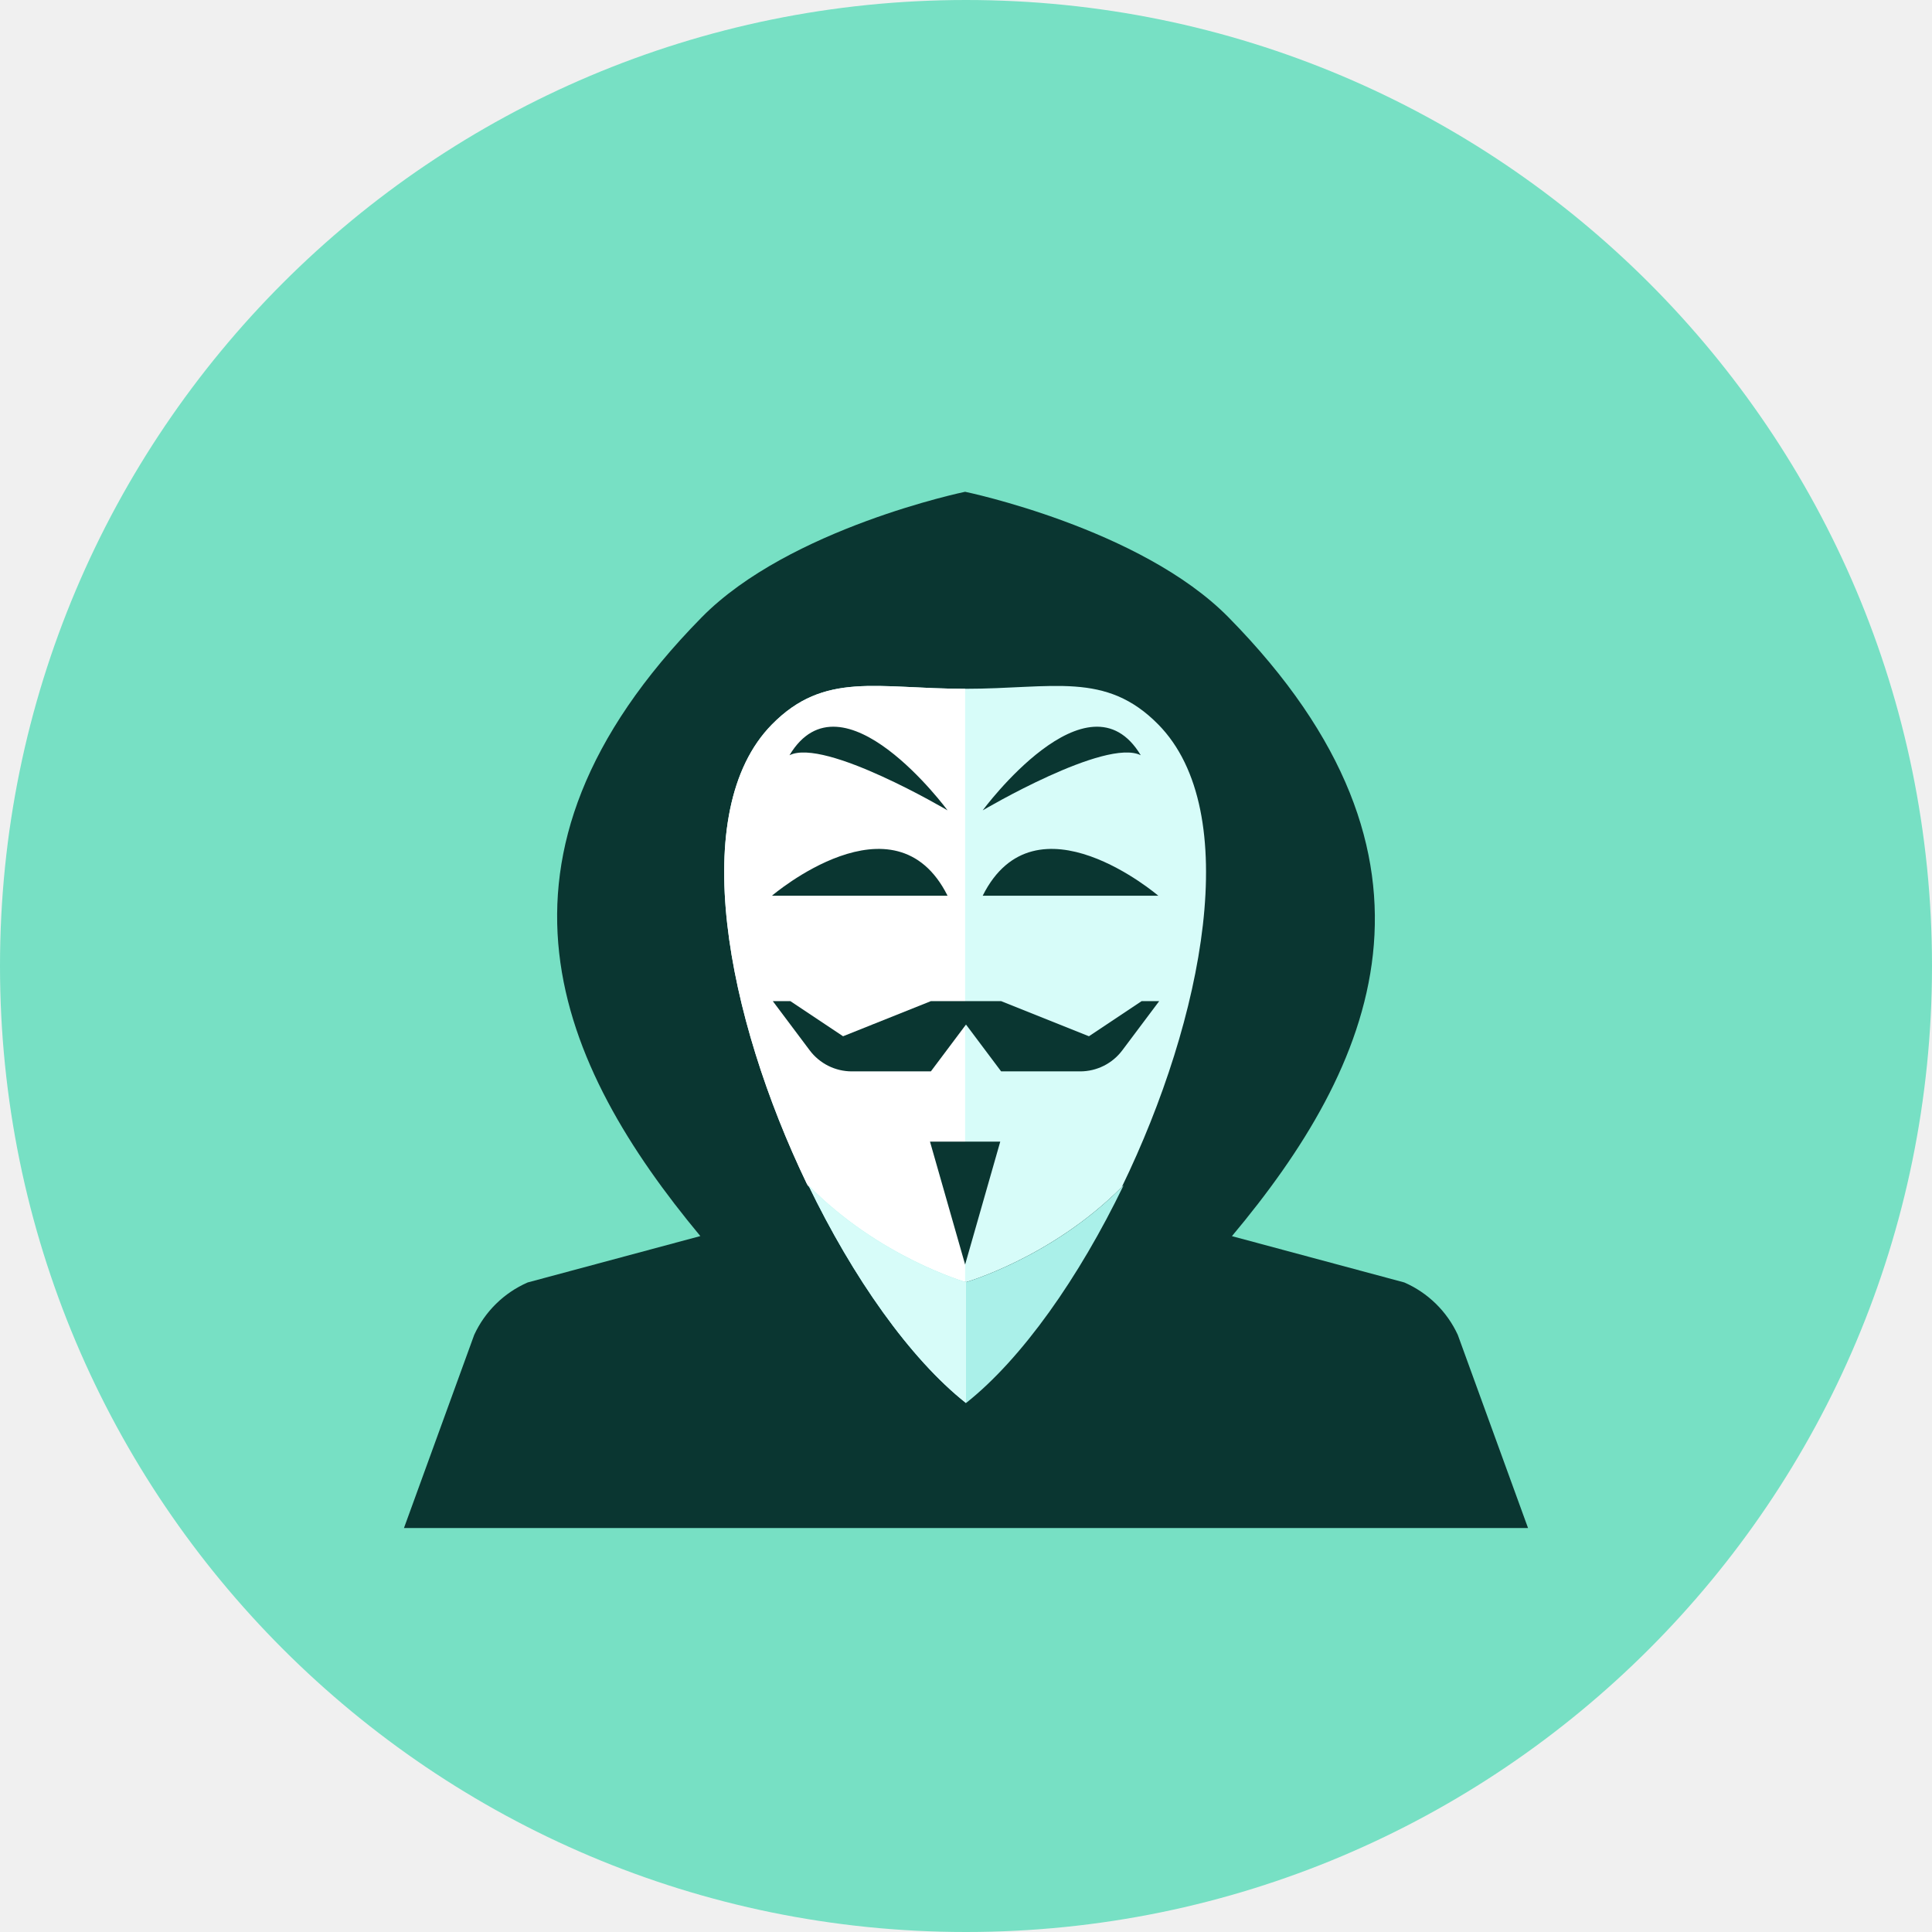
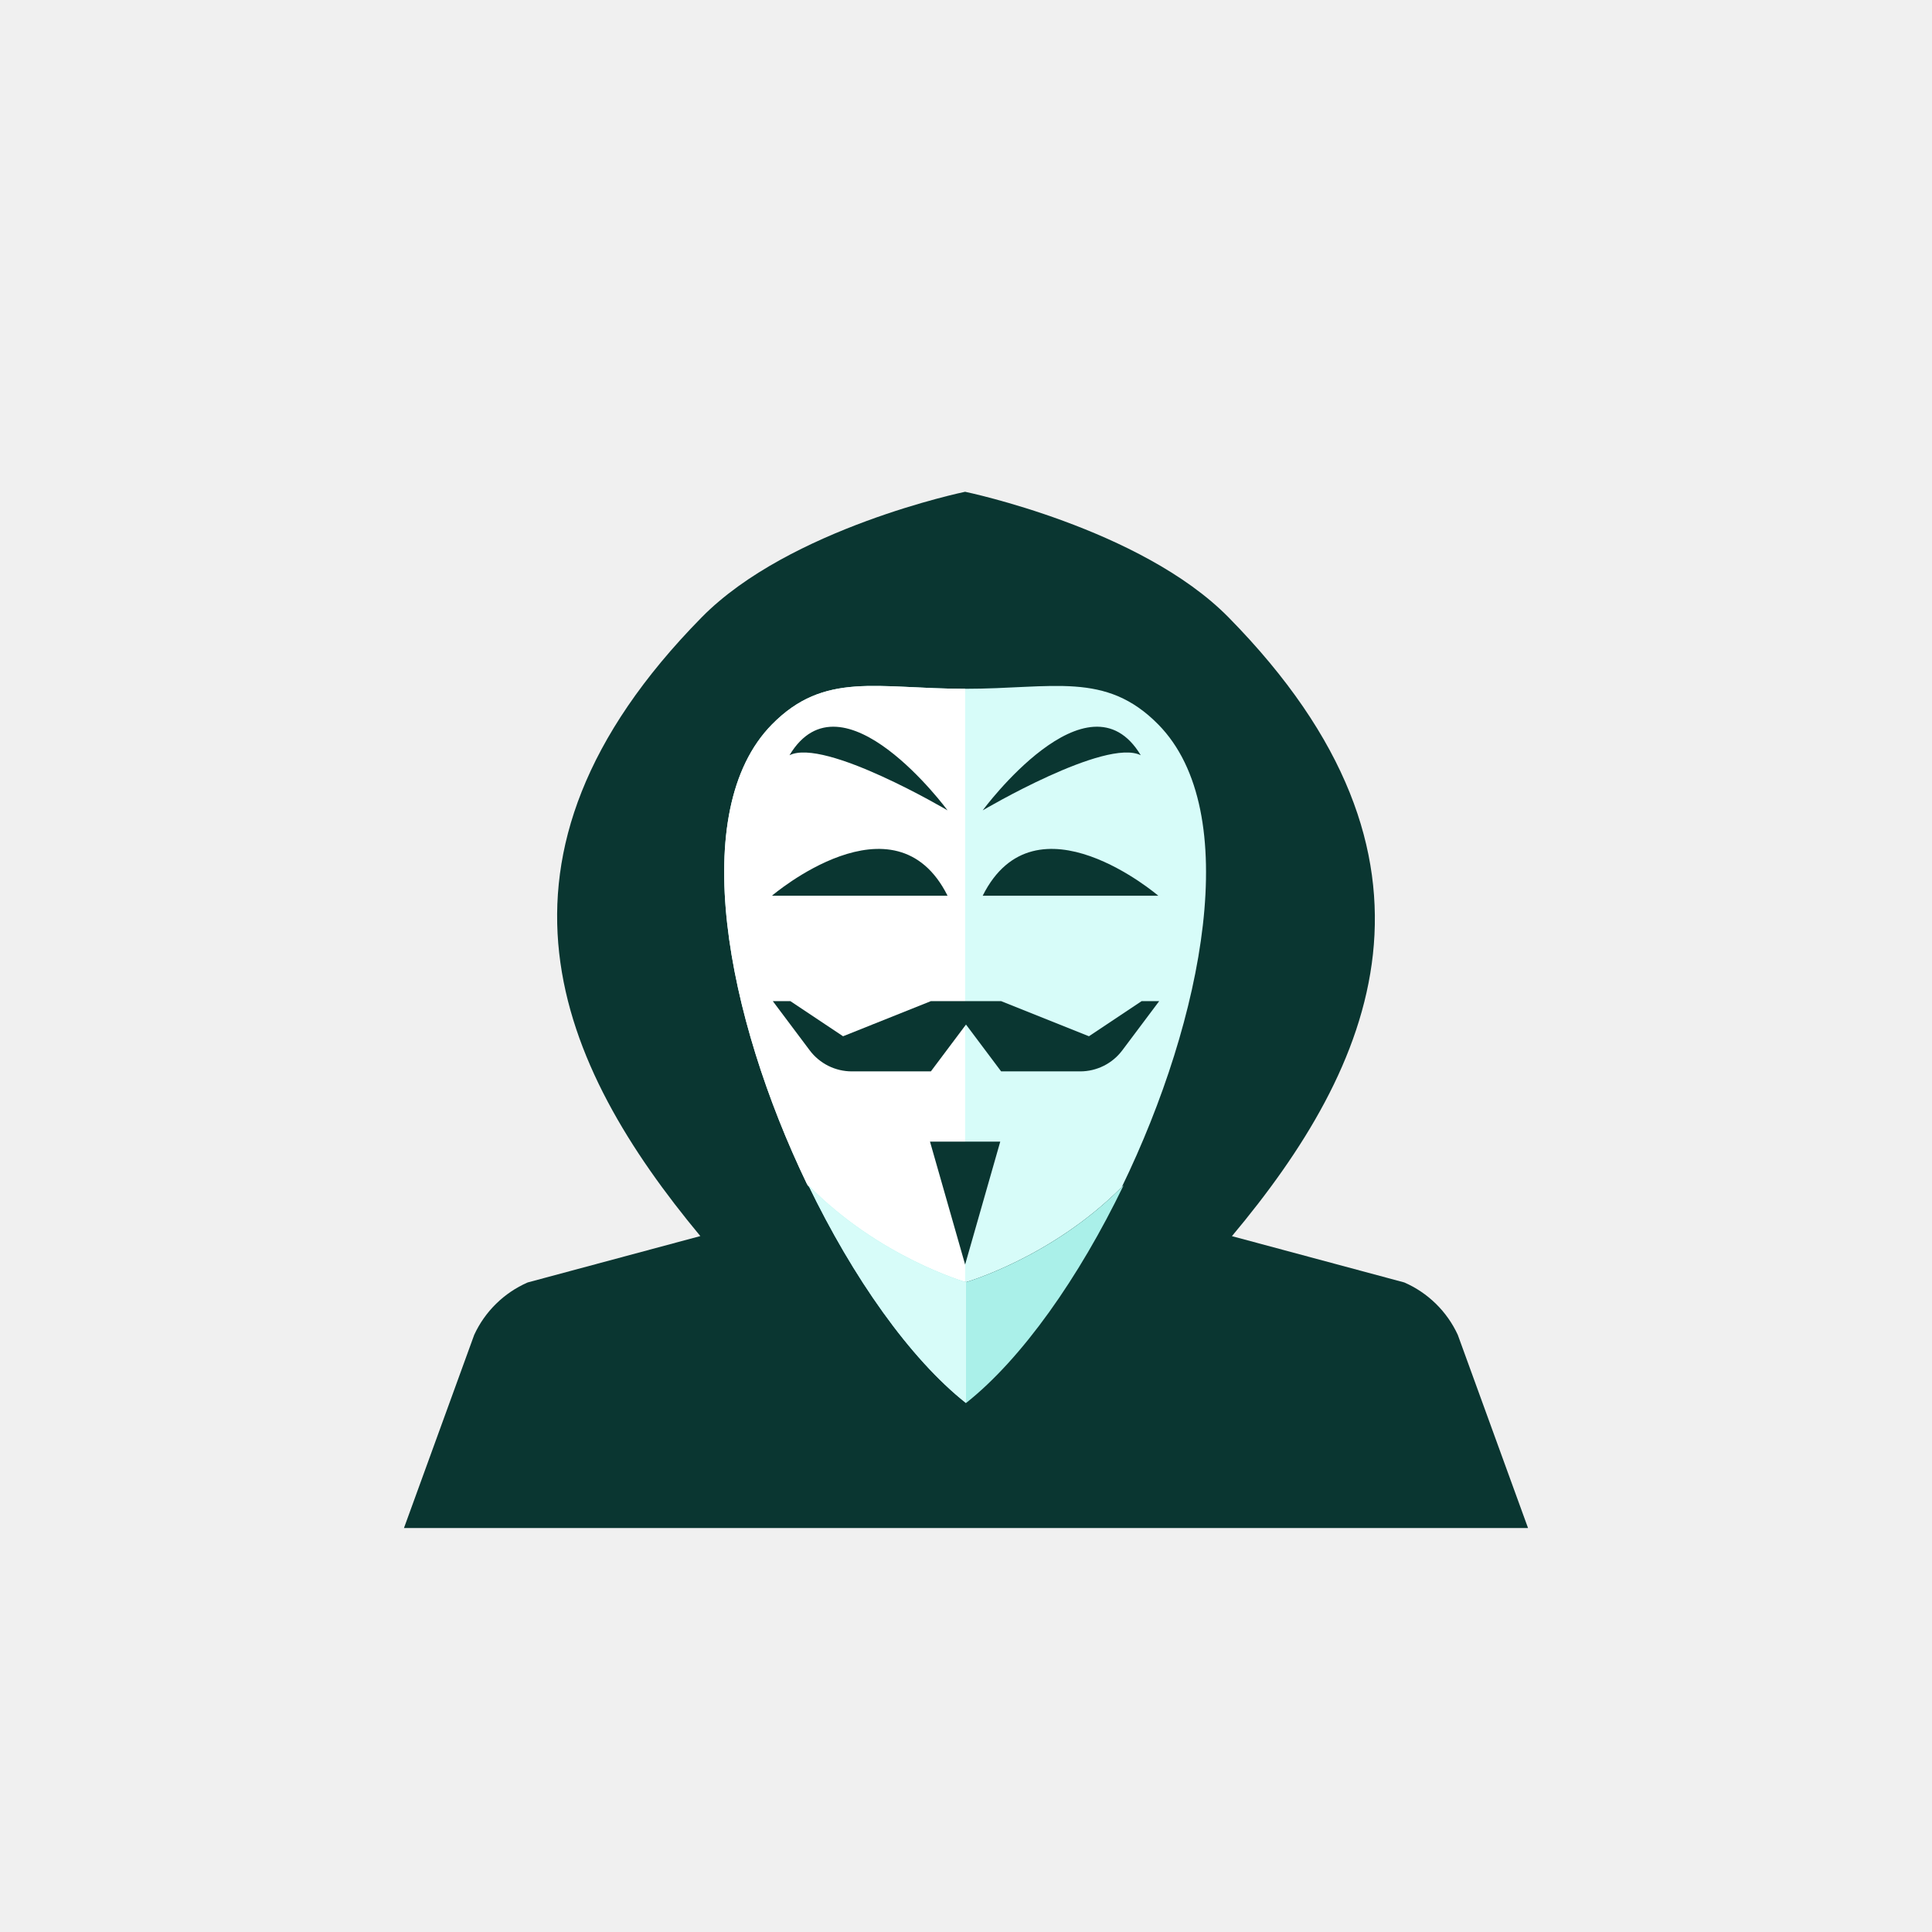
<svg xmlns="http://www.w3.org/2000/svg" version="1.0" x="0px" y="0px" width="110px" height="110px" viewBox="0 0 110 110" style="enable-background:new 0 0 110 110;" xml:space="preserve">
  <g id="Artboard" style="display:none;">
    <rect x="-296.5" y="-28.5" style="display:inline;fill:#808080;stroke:#000000;stroke-miterlimit:10;" width="1323" height="294" />
  </g>
  <g id="R-Multicolor" style="display:none;">
    <g style="display:inline;">
      <circle style="fill:#FABC3D;" cx="55" cy="55" r="55" />
    </g>
    <g style="display:inline;">
      <path style="fill:#3E3E3F;" d="M83,76c-0.615-1.333-1.698-2.394-3.043-2.982l-9.816-2.637c8.075-9.637,13.396-21.417-0.192-35.231    c-5-5.083-15-7.15-15-7.15s-10,2.067-15,7.15c-13.474,13.699-8.13,25.534-0.075,35.227l-9.832,2.641    C28.698,73.606,27.615,74.667,27,76l-4,11h32h32L83,76z" />
      <path style="fill:#E2E4E5;" d="M65.949,41.25c-3-3.05-6-2.033-11-2.033s-8-1.017-11,2.033c-4.838,4.919-2.615,16.559,1.98,26.13    C49.961,71.556,55,73,55,73s4.875-1.396,8.872-5.415C68.534,57.976,70.822,46.204,65.949,41.25z" />
      <path style="fill:#FFFFFF;" d="M43.949,41.25c-4.856,4.938-2.599,16.648,2.032,26.24c4.014,4.094,8.968,5.51,8.968,5.51V39.217    C49.949,39.217,46.949,38.2,43.949,41.25z" />
      <g>
        <polygon style="fill:#3E3E3F;" points="54.949,72 52.949,65 56.949,65    " />
      </g>
      <path style="fill:#3E3E3F;" d="M65,57l-3,2l-5-2h-1h-2h-1l-5,2l-3-2h-1l2.1,2.8c0.566,0.755,1.456,1.2,2.4,1.2H53l2-2.667L57,61    h4.5c0.944,0,1.833-0.445,2.4-1.2L66,57H65z" />
      <g>
        <path style="fill:#3E3E3F;" d="M53.949,51c-3-6-10,0-10,0H53.949z" />
      </g>
      <g>
        <path style="fill:#3E3E3F;" d="M55.949,51c3-6,10,0,10,0H55.949z" />
      </g>
      <g>
        <path style="fill:#3E3E3F;" d="M44.949,43c2-1,9,3.139,9,3.139S47.949,38,44.949,43z" />
      </g>
      <g>
        <path style="fill:#3E3E3F;" d="M64.949,43c-2-1-9,3.139-9,3.139S61.949,38,64.949,43z" />
      </g>
      <path style="fill:#F7B4B4;" d="M55,73c0,0-4.959-1.418-8.975-5.517c2.538,5.258,5.788,9.88,8.975,12.4    c3.187-2.52,6.438-7.142,8.975-12.401C59.959,71.582,55,73,55,73z" />
      <path style="fill:#FBC8C8;" d="M46.025,67.483c2.538,5.258,5.788,9.88,8.975,12.4V73C55,73,50.041,71.582,46.025,67.483z" />
    </g>
  </g>
  <g id="Multicolor" style="display:none;">
    <g style="display:inline;">
      <path style="fill:#3E3E3F;" d="M83,76c-0.615-1.333-1.698-2.394-3.043-2.982l-9.816-2.637c8.075-9.637,13.396-21.417-0.192-35.231    c-5-5.083-15-7.15-15-7.15s-10,2.067-15,7.15c-13.474,13.699-8.13,25.534-0.075,35.227l-9.832,2.641    C28.698,73.606,27.615,74.667,27,76l-4,11h32h32L83,76z" />
      <path style="fill:#E2E4E5;" d="M65.949,41.25c-3-3.05-6-2.033-11-2.033s-8-1.017-11,2.033c-4.838,4.919-2.615,16.559,1.98,26.13    C49.961,71.556,55,73,55,73s4.875-1.396,8.872-5.415C68.534,57.976,70.822,46.204,65.949,41.25z" />
      <path style="fill:#FFFFFF;" d="M43.949,41.25c-4.856,4.938-2.599,16.648,2.032,26.24c4.014,4.094,8.968,5.51,8.968,5.51V39.217    C49.949,39.217,46.949,38.2,43.949,41.25z" />
      <g>
        <polygon style="fill:#3E3E3F;" points="54.949,72 52.949,65 56.949,65    " />
      </g>
      <path style="fill:#3E3E3F;" d="M65,57l-3,2l-5-2h-1h-2h-1l-5,2l-3-2h-1l2.1,2.8c0.566,0.755,1.456,1.2,2.4,1.2H53l2-2.667L57,61    h4.5c0.944,0,1.833-0.445,2.4-1.2L66,57H65z" />
      <g>
        <path style="fill:#3E3E3F;" d="M53.949,51c-3-6-10,0-10,0H53.949z" />
      </g>
      <g>
        <path style="fill:#3E3E3F;" d="M55.949,51c3-6,10,0,10,0H55.949z" />
      </g>
      <g>
        <path style="fill:#3E3E3F;" d="M44.949,43c2-1,9,3.139,9,3.139S47.949,38,44.949,43z" />
      </g>
      <g>
        <path style="fill:#3E3E3F;" d="M64.949,43c-2-1-9,3.139-9,3.139S61.949,38,64.949,43z" />
      </g>
      <path style="fill:#F7B4B4;" d="M55,73c0,0-4.959-1.418-8.975-5.517c2.538,5.258,5.788,9.88,8.975,12.4    c3.187-2.52,6.438-7.142,8.975-12.401C59.959,71.582,55,73,55,73z" />
      <path style="fill:#FBC8C8;" d="M46.025,67.483c2.538,5.258,5.788,9.88,8.975,12.4V73C55,73,50.041,71.582,46.025,67.483z" />
    </g>
  </g>
  <g id="Blue" style="display:none;">
    <g style="display:inline;">
      <path style="fill:#0C333D;" d="M83,76c-0.615-1.333-1.698-2.394-3.044-2.982l-9.815-2.637c8.075-9.637,13.396-21.417-0.192-35.231    c-5-5.083-15-7.15-15-7.15s-10,2.067-15,7.15c-13.474,13.699-8.13,25.534-0.075,35.227l-9.832,2.641    C28.698,73.606,27.615,74.667,27,76l-4,11h32h32L83,76z" />
      <path style="fill:#E1F5FA;" d="M65.949,41.25c-3-3.05-6-2.033-11-2.033s-8-1.017-11,2.033c-4.838,4.919-2.616,16.559,1.98,26.13    C49.961,71.557,55,73,55,73s4.874-1.396,8.872-5.415C68.534,57.976,70.822,46.204,65.949,41.25z" />
      <path style="fill:#FFFFFF;" d="M43.949,41.25c-4.856,4.938-2.599,16.648,2.032,26.24c4.014,4.094,8.968,5.51,8.968,5.51V39.217    C49.949,39.217,46.949,38.2,43.949,41.25z" />
      <g>
        <polygon style="fill:#0C333D;" points="54.95,72 52.95,65 56.95,65    " />
      </g>
      <path style="fill:#0C333D;" d="M65,57l-3,2l-5-2h-1h-2h-1l-5,2l-3-2h-1l2.1,2.8c0.566,0.756,1.456,1.2,2.4,1.2H53l2-2.667L57,61    h4.5c0.944,0,1.833-0.444,2.4-1.2L66,57H65z" />
      <g>
        <path style="fill:#0C333D;" d="M53.95,51c-3-6-10,0-10,0H53.95z" />
      </g>
      <g>
        <path style="fill:#0C333D;" d="M55.95,51c3-6,10,0,10,0H55.95z" />
      </g>
      <g>
        <path style="fill:#0C333D;" d="M44.95,43c2-1,9,3.139,9,3.139S47.95,38,44.95,43z" />
      </g>
      <g>
        <path style="fill:#0C333D;" d="M64.95,43c-2-1-9,3.139-9,3.139S61.95,38,64.95,43z" />
      </g>
      <path style="fill:#BBE7F2;" d="M55,73c0,0-4.96-1.418-8.975-5.517c2.537,5.258,5.787,9.88,8.975,12.4    c3.187-2.52,6.437-7.142,8.975-12.401C59.959,71.582,55,73,55,73z" />
      <path style="fill:#E1F5FA;" d="M46.025,67.483c2.537,5.258,5.787,9.88,8.975,12.4V73C55,73,50.04,71.582,46.025,67.483z" />
    </g>
  </g>
  <g id="R-Blue" style="display:none;">
    <g style="display:inline;">
      <circle style="fill:#81D2EB;" cx="55" cy="55" r="55" />
    </g>
    <g style="display:inline;">
      <path style="fill:#0C333D;" d="M83,76c-0.615-1.333-1.698-2.394-3.044-2.982l-9.815-2.637c8.075-9.637,13.396-21.417-0.192-35.231    c-5-5.083-15-7.15-15-7.15s-10,2.067-15,7.15c-13.474,13.699-8.13,25.534-0.075,35.227l-9.832,2.641    C28.698,73.606,27.615,74.667,27,76l-4,11h32h32L83,76z" />
      <path style="fill:#E1F5FA;" d="M65.949,41.25c-3-3.05-6-2.033-11-2.033s-8-1.017-11,2.033c-4.838,4.919-2.616,16.559,1.98,26.13    C49.961,71.557,55,73,55,73s4.874-1.396,8.872-5.415C68.534,57.976,70.822,46.204,65.949,41.25z" />
      <path style="fill:#FFFFFF;" d="M43.949,41.25c-4.856,4.938-2.599,16.648,2.032,26.24c4.014,4.094,8.968,5.51,8.968,5.51V39.217    C49.949,39.217,46.949,38.2,43.949,41.25z" />
      <g>
        <polygon style="fill:#0C333D;" points="54.95,72 52.95,65 56.95,65    " />
      </g>
      <path style="fill:#0C333D;" d="M65,57l-3,2l-5-2h-1h-2h-1l-5,2l-3-2h-1l2.1,2.8c0.566,0.756,1.456,1.2,2.4,1.2H53l2-2.667L57,61    h4.5c0.944,0,1.833-0.444,2.4-1.2L66,57H65z" />
      <g>
        <path style="fill:#0C333D;" d="M53.95,51c-3-6-10,0-10,0H53.95z" />
      </g>
      <g>
        <path style="fill:#0C333D;" d="M55.95,51c3-6,10,0,10,0H55.95z" />
      </g>
      <g>
        <path style="fill:#0C333D;" d="M44.95,43c2-1,9,3.139,9,3.139S47.95,38,44.95,43z" />
      </g>
      <g>
        <path style="fill:#0C333D;" d="M64.95,43c-2-1-9,3.139-9,3.139S61.95,38,64.95,43z" />
      </g>
      <path style="fill:#BBE7F2;" d="M55,73c0,0-4.96-1.418-8.975-5.517c2.537,5.258,5.787,9.88,8.975,12.4    c3.187-2.52,6.437-7.142,8.975-12.401C59.959,71.582,55,73,55,73z" />
      <path style="fill:#E1F5FA;" d="M46.025,67.483c2.537,5.258,5.787,9.88,8.975,12.4V73C55,73,50.04,71.582,46.025,67.483z" />
    </g>
  </g>
-   <g id="Green" style="display:none;">
-     <g style="display:inline;">
-       <path style="fill:#0A3631;" d="M83,76c-0.615-1.333-1.698-2.394-3.044-2.982l-9.815-2.637c8.075-9.637,13.396-21.417-0.192-35.231    c-5-5.083-15-7.15-15-7.15s-10,2.067-15,7.15c-13.474,13.699-8.13,25.534-0.075,35.227l-9.832,2.641    C28.698,73.606,27.615,74.667,27,76l-4,11h32h32L83,76z" />
-       <path style="fill:#D7FCF9;" d="M65.949,41.25c-3-3.05-6-2.033-11-2.033s-8-1.017-11,2.033c-4.838,4.919-2.616,16.559,1.98,26.13    C49.961,71.557,55,73,55,73s4.874-1.396,8.872-5.415C68.534,57.976,70.822,46.204,65.949,41.25z" />
-       <path style="fill:#FFFFFF;" d="M43.949,41.25c-4.856,4.938-2.599,16.648,2.032,26.24c4.014,4.094,8.968,5.51,8.968,5.51V39.217    C49.949,39.217,46.949,38.2,43.949,41.25z" />
-       <g>
-         <polygon style="fill:#0A3631;" points="54.95,72 52.95,65 56.95,65    " />
-       </g>
-       <path style="fill:#0A3631;" d="M65,57l-3,2l-5-2h-1h-2h-1l-5,2l-3-2h-1l2.1,2.8c0.566,0.756,1.456,1.2,2.4,1.2H53l2-2.667L57,61    h4.5c0.944,0,1.833-0.444,2.4-1.2L66,57H65z" />
-       <g>
-         <path style="fill:#0A3631;" d="M53.95,51c-3-6-10,0-10,0H53.95z" />
-       </g>
-       <g>
-         <path style="fill:#0A3631;" d="M55.95,51c3-6,10,0,10,0H55.95z" />
-       </g>
-       <g>
-         <path style="fill:#0A3631;" d="M44.95,43c2-1,9,3.139,9,3.139S47.95,38,44.95,43z" />
-       </g>
-       <g>
-         <path style="fill:#0A3631;" d="M64.95,43c-2-1-9,3.139-9,3.139S61.95,38,64.95,43z" />
-       </g>
-       <path style="fill:#AAF0E9;" d="M55,73c0,0-4.96-1.418-8.975-5.517c2.537,5.258,5.787,9.88,8.975,12.4    c3.187-2.52,6.437-7.142,8.975-12.401C59.959,71.582,55,73,55,73z" />
-       <path style="fill:#D7FCF9;" d="M46.025,67.483c2.537,5.258,5.787,9.88,8.975,12.4V73C55,73,50.04,71.582,46.025,67.483z" />
-     </g>
-   </g>
-   <g id="R-Green">
-     <g>
-       <circle style="fill:#77E0C4;" cx="55" cy="55" r="55" />
-     </g>
+   <g id="Green">
    <g>
      <path style="fill:#0A3631;" d="M83,76c-0.615-1.333-1.698-2.394-3.044-2.982l-9.815-2.637c8.075-9.637,13.396-21.417-0.192-35.231    c-5-5.083-15-7.15-15-7.15s-10,2.067-15,7.15c-13.474,13.699-8.13,25.534-0.075,35.227l-9.832,2.641    C28.698,73.606,27.615,74.667,27,76l-4,11h32h32L83,76z" />
      <path style="fill:#D7FCF9;" d="M65.949,41.25c-3-3.05-6-2.033-11-2.033s-8-1.017-11,2.033c-4.838,4.919-2.616,16.559,1.98,26.13    C49.961,71.557,55,73,55,73s4.874-1.396,8.872-5.415C68.534,57.976,70.822,46.204,65.949,41.25z" />
      <path style="fill:#FFFFFF;" d="M43.949,41.25c-4.856,4.938-2.599,16.648,2.032,26.24c4.014,4.094,8.968,5.51,8.968,5.51V39.217    C49.949,39.217,46.949,38.2,43.949,41.25z" />
      <g>
        <polygon style="fill:#0A3631;" points="54.95,72 52.95,65 56.95,65    " />
      </g>
      <path style="fill:#0A3631;" d="M65,57l-3,2l-5-2h-1h-2h-1l-5,2l-3-2h-1l2.1,2.8c0.566,0.756,1.456,1.2,2.4,1.2H53l2-2.667L57,61    h4.5c0.944,0,1.833-0.444,2.4-1.2L66,57H65z" />
      <g>
        <path style="fill:#0A3631;" d="M53.95,51c-3-6-10,0-10,0H53.95z" />
      </g>
      <g>
        <path style="fill:#0A3631;" d="M55.95,51c3-6,10,0,10,0H55.95z" />
      </g>
      <g>
        <path style="fill:#0A3631;" d="M44.95,43c2-1,9,3.139,9,3.139S47.95,38,44.95,43z" />
      </g>
      <g>
        <path style="fill:#0A3631;" d="M64.95,43c-2-1-9,3.139-9,3.139S61.95,38,64.95,43z" />
      </g>
      <path style="fill:#AAF0E9;" d="M55,73c0,0-4.96-1.418-8.975-5.517c2.537,5.258,5.787,9.88,8.975,12.4    c3.187-2.52,6.437-7.142,8.975-12.401C59.959,71.582,55,73,55,73z" />
      <path style="fill:#D7FCF9;" d="M46.025,67.483c2.537,5.258,5.787,9.88,8.975,12.4V73C55,73,50.04,71.582,46.025,67.483z" />
    </g>
  </g>
+   <g id="R-Green" style="display:none;">
+     <g style="display:inline;">
+       <circle style="fill:#77E0C4;" cx="55" cy="55" r="55" />
+     </g>
+     <g style="display:inline;">
+       <path style="fill:#0A3631;" d="M83,76c-0.615-1.333-1.698-2.394-3.044-2.982l-9.815-2.637c8.075-9.637,13.396-21.417-0.192-35.231    c-5-5.083-15-7.15-15-7.15s-10,2.067-15,7.15c-13.474,13.699-8.13,25.534-0.075,35.227l-9.832,2.641    C28.698,73.606,27.615,74.667,27,76l-4,11h32h32L83,76z" />
+       <path style="fill:#D7FCF9;" d="M65.949,41.25c-3-3.05-6-2.033-11-2.033s-8-1.017-11,2.033c-4.838,4.919-2.616,16.559,1.98,26.13    C49.961,71.557,55,73,55,73s4.874-1.396,8.872-5.415C68.534,57.976,70.822,46.204,65.949,41.25z" />
+       <path style="fill:#FFFFFF;" d="M43.949,41.25c-4.856,4.938-2.599,16.648,2.032,26.24c4.014,4.094,8.968,5.51,8.968,5.51V39.217    C49.949,39.217,46.949,38.2,43.949,41.25z" />
+       <g>
+         <polygon style="fill:#0A3631;" points="54.95,72 52.95,65 56.95,65    " />
+       </g>
+       <path style="fill:#0A3631;" d="M65,57l-3,2l-5-2h-1h-2h-1l-5,2l-3-2h-1l2.1,2.8c0.566,0.756,1.456,1.2,2.4,1.2H53l2-2.667L57,61    h4.5c0.944,0,1.833-0.444,2.4-1.2L66,57H65z" />
+       <g>
+         <path style="fill:#0A3631;" d="M53.95,51c-3-6-10,0-10,0H53.95z" />
+       </g>
+       <g>
+         <path style="fill:#0A3631;" d="M55.95,51c3-6,10,0,10,0H55.95z" />
+       </g>
+       <g>
+         <path style="fill:#0A3631;" d="M44.95,43c2-1,9,3.139,9,3.139S47.95,38,44.95,43z" />
+       </g>
+       <g>
+         <path style="fill:#0A3631;" d="M64.95,43c-2-1-9,3.139-9,3.139S61.95,38,64.95,43z" />
+       </g>
+       <path style="fill:#AAF0E9;" d="M55,73c0,0-4.96-1.418-8.975-5.517c2.537,5.258,5.787,9.88,8.975,12.4    c3.187-2.52,6.437-7.142,8.975-12.401C59.959,71.582,55,73,55,73z" />
+       <path style="fill:#D7FCF9;" d="M46.025,67.483c2.537,5.258,5.787,9.88,8.975,12.4V73C55,73,50.04,71.582,46.025,67.483z" />
+     </g>
+   </g>
  <g id="Red" style="display:none;">
    <g style="display:inline;">
      <path style="fill:#4A1410;" d="M83,76c-0.615-1.333-1.698-2.394-3.044-2.982l-9.815-2.637c8.075-9.637,13.396-21.417-0.192-35.231    c-5-5.083-15-7.15-15-7.15s-10,2.067-15,7.15c-13.474,13.699-8.13,25.534-0.075,35.227l-9.832,2.641    C28.698,73.606,27.615,74.667,27,76l-4,11h32h32L83,76z" />
      <path style="fill:#FFEFED;" d="M65.949,41.25c-3-3.05-6-2.033-11-2.033s-8-1.017-11,2.033c-4.838,4.919-2.616,16.559,1.98,26.13    C49.961,71.557,55,73,55,73s4.874-1.396,8.872-5.415C68.534,57.976,70.822,46.204,65.949,41.25z" />
      <path style="fill:#FFFFFF;" d="M43.949,41.25c-4.856,4.938-2.599,16.648,2.032,26.24c4.014,4.094,8.968,5.51,8.968,5.51V39.217    C49.949,39.217,46.949,38.2,43.949,41.25z" />
      <g>
        <polygon style="fill:#4A1410;" points="54.95,72 52.95,65 56.95,65    " />
      </g>
      <path style="fill:#4A1410;" d="M65,57l-3,2l-5-2h-1h-2h-1l-5,2l-3-2h-1l2.1,2.8c0.566,0.756,1.456,1.2,2.4,1.2H53l2-2.667L57,61    h4.5c0.944,0,1.833-0.444,2.4-1.2L66,57H65z" />
      <g>
        <path style="fill:#4A1410;" d="M53.95,51c-3-6-10,0-10,0H53.95z" />
      </g>
      <g>
        <path style="fill:#4A1410;" d="M55.95,51c3-6,10,0,10,0H55.95z" />
      </g>
      <g>
        <path style="fill:#4A1410;" d="M44.95,43c2-1,9,3.139,9,3.139S47.95,38,44.95,43z" />
      </g>
      <g>
        <path style="fill:#4A1410;" d="M64.95,43c-2-1-9,3.139-9,3.139S61.95,38,64.95,43z" />
      </g>
      <path style="fill:#FFD7D4;" d="M55,73c0,0-4.96-1.418-8.975-5.517c2.537,5.258,5.787,9.88,8.975,12.4    c3.187-2.52,6.437-7.142,8.975-12.401C59.959,71.582,55,73,55,73z" />
      <path style="fill:#FFEFED;" d="M46.025,67.483c2.537,5.258,5.787,9.88,8.975,12.4V73C55,73,50.04,71.582,46.025,67.483z" />
    </g>
  </g>
  <g id="R-Red" style="display:none;">
    <g style="display:inline;">
      <circle style="fill:#FABBAF;" cx="55" cy="55" r="55" />
    </g>
    <g style="display:inline;">
      <path style="fill:#4A1410;" d="M83,76c-0.615-1.333-1.698-2.394-3.044-2.982l-9.815-2.637c8.075-9.637,13.396-21.417-0.192-35.231    c-5-5.083-15-7.15-15-7.15s-10,2.067-15,7.15c-13.474,13.699-8.13,25.534-0.075,35.227l-9.832,2.641    C28.698,73.606,27.615,74.667,27,76l-4,11h32h32L83,76z" />
      <path style="fill:#FFEFED;" d="M65.949,41.25c-3-3.05-6-2.033-11-2.033s-8-1.017-11,2.033c-4.838,4.919-2.616,16.559,1.98,26.13    C49.961,71.557,55,73,55,73s4.874-1.396,8.872-5.415C68.534,57.976,70.822,46.204,65.949,41.25z" />
      <path style="fill:#FFFFFF;" d="M43.949,41.25c-4.856,4.938-2.599,16.648,2.032,26.24c4.014,4.094,8.968,5.51,8.968,5.51V39.217    C49.949,39.217,46.949,38.2,43.949,41.25z" />
      <g>
        <polygon style="fill:#4A1410;" points="54.95,72 52.95,65 56.95,65    " />
      </g>
      <path style="fill:#4A1410;" d="M65,57l-3,2l-5-2h-1h-2h-1l-5,2l-3-2h-1l2.1,2.8c0.566,0.756,1.456,1.2,2.4,1.2H53l2-2.667L57,61    h4.5c0.944,0,1.833-0.444,2.4-1.2L66,57H65z" />
      <g>
        <path style="fill:#4A1410;" d="M53.95,51c-3-6-10,0-10,0H53.95z" />
      </g>
      <g>
        <path style="fill:#4A1410;" d="M55.95,51c3-6,10,0,10,0H55.95z" />
      </g>
      <g>
        <path style="fill:#4A1410;" d="M44.95,43c2-1,9,3.139,9,3.139S47.95,38,44.95,43z" />
      </g>
      <g>
        <path style="fill:#4A1410;" d="M64.95,43c-2-1-9,3.139-9,3.139S61.95,38,64.95,43z" />
      </g>
      <path style="fill:#FFD7D4;" d="M55,73c0,0-4.959-1.418-8.975-5.517c2.537,5.258,5.787,9.88,8.975,12.4    c3.187-2.52,6.437-7.142,8.975-12.401C59.959,71.582,55,73,55,73z" />
      <path style="fill:#FFEFED;" d="M46.025,67.483c2.537,5.258,5.787,9.88,8.975,12.4V73C55,73,50.041,71.582,46.025,67.483z" />
    </g>
  </g>
  <g id="Yellow" style="display:none;">
    <g style="display:inline;">
      <path style="fill:#3D320C;" d="M83,76c-0.615-1.333-1.698-2.394-3.044-2.982l-9.815-2.637c8.075-9.637,13.396-21.417-0.192-35.231    c-5-5.083-15-7.15-15-7.15s-10,2.067-15,7.15c-13.474,13.699-8.13,25.534-0.075,35.227l-9.832,2.641    C28.698,73.606,27.615,74.667,27,76l-4,11h32h32L83,76z" />
      <path style="fill:#FFF5D9;" d="M65.949,41.25c-3-3.05-6-2.033-11-2.033s-8-1.017-11,2.033c-4.838,4.919-2.616,16.559,1.98,26.13    C49.961,71.557,55,73,55,73s4.874-1.396,8.872-5.415C68.534,57.976,70.822,46.204,65.949,41.25z" />
      <path style="fill:#FFFFFF;" d="M43.949,41.25c-4.856,4.938-2.599,16.648,2.032,26.24c4.014,4.094,8.968,5.51,8.968,5.51V39.217    C49.949,39.217,46.949,38.2,43.949,41.25z" />
      <g>
        <polygon style="fill:#3D320C;" points="54.95,72 52.95,65 56.95,65    " />
      </g>
      <path style="fill:#3D320C;" d="M65,57l-3,2l-5-2h-1h-2h-1l-5,2l-3-2h-1l2.1,2.8c0.566,0.756,1.456,1.2,2.4,1.2H53l2-2.667L57,61    h4.5c0.944,0,1.833-0.444,2.4-1.2L66,57H65z" />
      <g>
        <path style="fill:#3D320C;" d="M53.95,51c-3-6-10,0-10,0H53.95z" />
      </g>
      <g>
        <path style="fill:#3D320C;" d="M55.95,51c3-6,10,0,10,0H55.95z" />
      </g>
      <g>
        <path style="fill:#3D320C;" d="M44.95,43c2-1,9,3.139,9,3.139S47.95,38,44.95,43z" />
      </g>
      <g>
        <path style="fill:#3D320C;" d="M64.95,43c-2-1-9,3.139-9,3.139S61.95,38,64.95,43z" />
      </g>
      <path style="fill:#FFE9A1;" d="M55,73c0,0-4.96-1.418-8.975-5.517c2.537,5.258,5.787,9.88,8.975,12.4    c3.187-2.52,6.437-7.142,8.975-12.401C59.959,71.582,55,73,55,73z" />
      <path style="fill:#FFF5D9;" d="M46.025,67.483c2.537,5.258,5.787,9.88,8.975,12.4V73C55,73,50.04,71.582,46.025,67.483z" />
    </g>
  </g>
  <g id="R-Yellow" style="display:none;">
    <g style="display:inline;">
      <circle style="fill:#FFD75E;" cx="55" cy="55" r="55" />
    </g>
    <g style="display:inline;">
      <path style="fill:#3D320C;" d="M83,76c-0.615-1.333-1.698-2.394-3.044-2.982l-9.815-2.637c8.075-9.637,13.396-21.417-0.192-35.231    c-5-5.083-15-7.15-15-7.15s-10,2.067-15,7.15c-13.474,13.699-8.13,25.534-0.075,35.227l-9.832,2.641    C28.698,73.606,27.615,74.667,27,76l-4,11h32h32L83,76z" />
      <path style="fill:#FFF5D9;" d="M65.949,41.25c-3-3.05-6-2.033-11-2.033s-8-1.017-11,2.033c-4.838,4.919-2.616,16.559,1.98,26.13    C49.961,71.557,55,73,55,73s4.874-1.396,8.872-5.415C68.534,57.976,70.822,46.204,65.949,41.25z" />
      <path style="fill:#FFFFFF;" d="M43.949,41.25c-4.856,4.938-2.599,16.648,2.032,26.24c4.014,4.094,8.968,5.51,8.968,5.51V39.217    C49.949,39.217,46.949,38.2,43.949,41.25z" />
      <g>
        <polygon style="fill:#3D320C;" points="54.95,72 52.95,65 56.95,65    " />
      </g>
      <path style="fill:#3D320C;" d="M65,57l-3,2l-5-2h-1h-2h-1l-5,2l-3-2h-1l2.1,2.8c0.566,0.756,1.456,1.2,2.4,1.2H53l2-2.667L57,61    h4.5c0.944,0,1.833-0.444,2.4-1.2L66,57H65z" />
      <g>
        <path style="fill:#3D320C;" d="M53.95,51c-3-6-10,0-10,0H53.95z" />
      </g>
      <g>
        <path style="fill:#3D320C;" d="M55.95,51c3-6,10,0,10,0H55.95z" />
      </g>
      <g>
        <path style="fill:#3D320C;" d="M44.95,43c2-1,9,3.139,9,3.139S47.95,38,44.95,43z" />
      </g>
      <g>
        <path style="fill:#3D320C;" d="M64.95,43c-2-1-9,3.139-9,3.139S61.95,38,64.95,43z" />
      </g>
      <path style="fill:#FFE9A1;" d="M55,73c0,0-4.96-1.418-8.975-5.517c2.537,5.258,5.787,9.88,8.975,12.4    c3.187-2.52,6.437-7.142,8.975-12.401C59.959,71.582,55,73,55,73z" />
      <path style="fill:#FFF5D9;" d="M46.025,67.483c2.537,5.258,5.787,9.88,8.975,12.4V73C55,73,50.04,71.582,46.025,67.483z" />
    </g>
  </g>
</svg>
